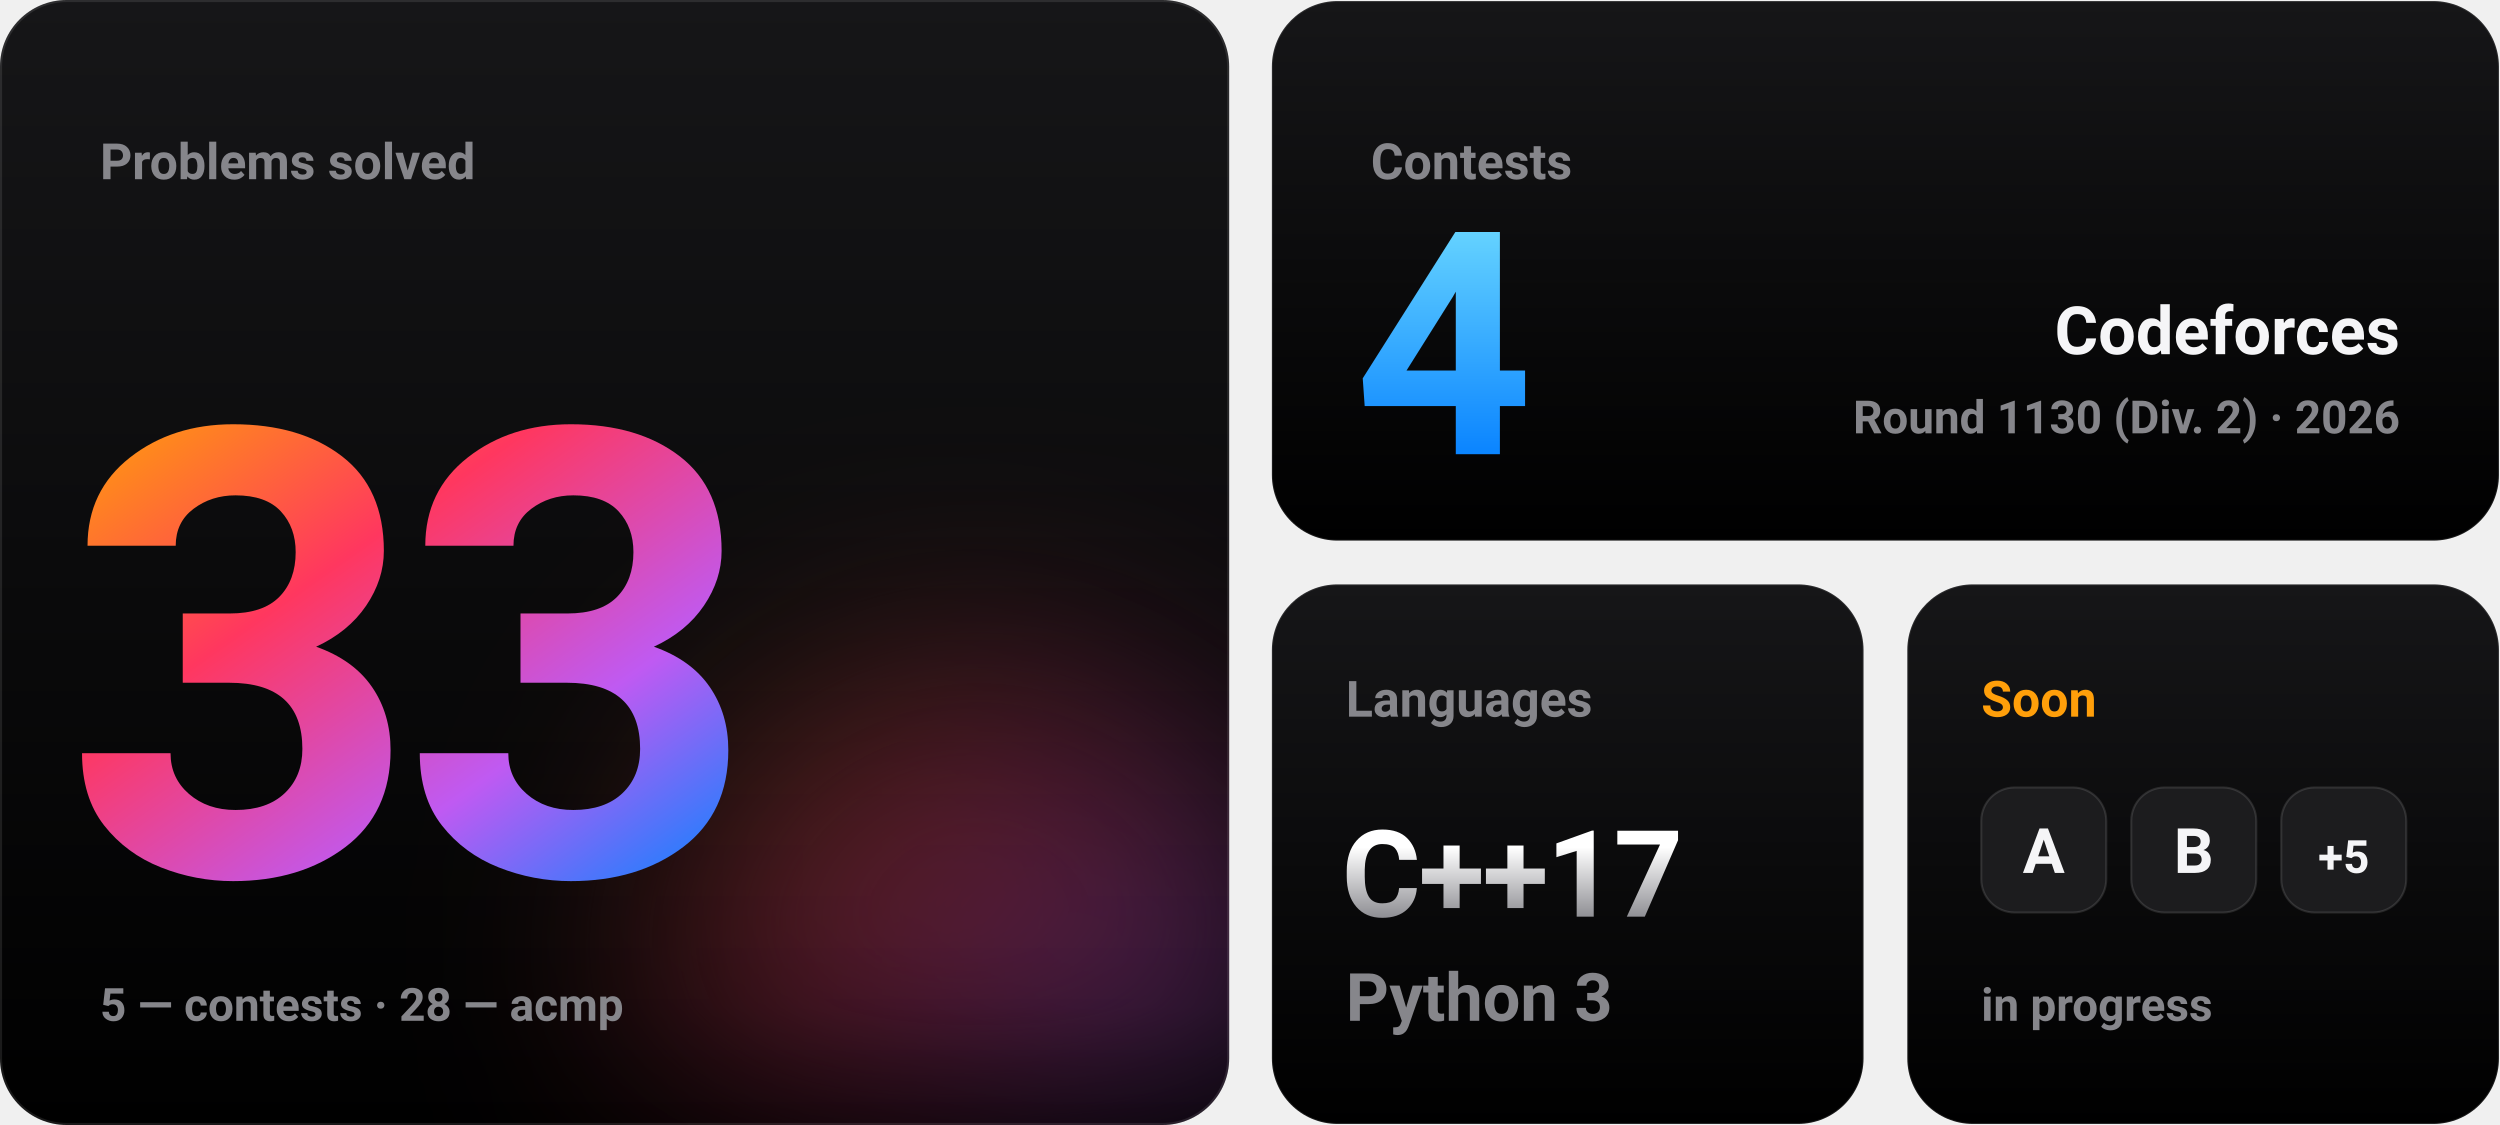
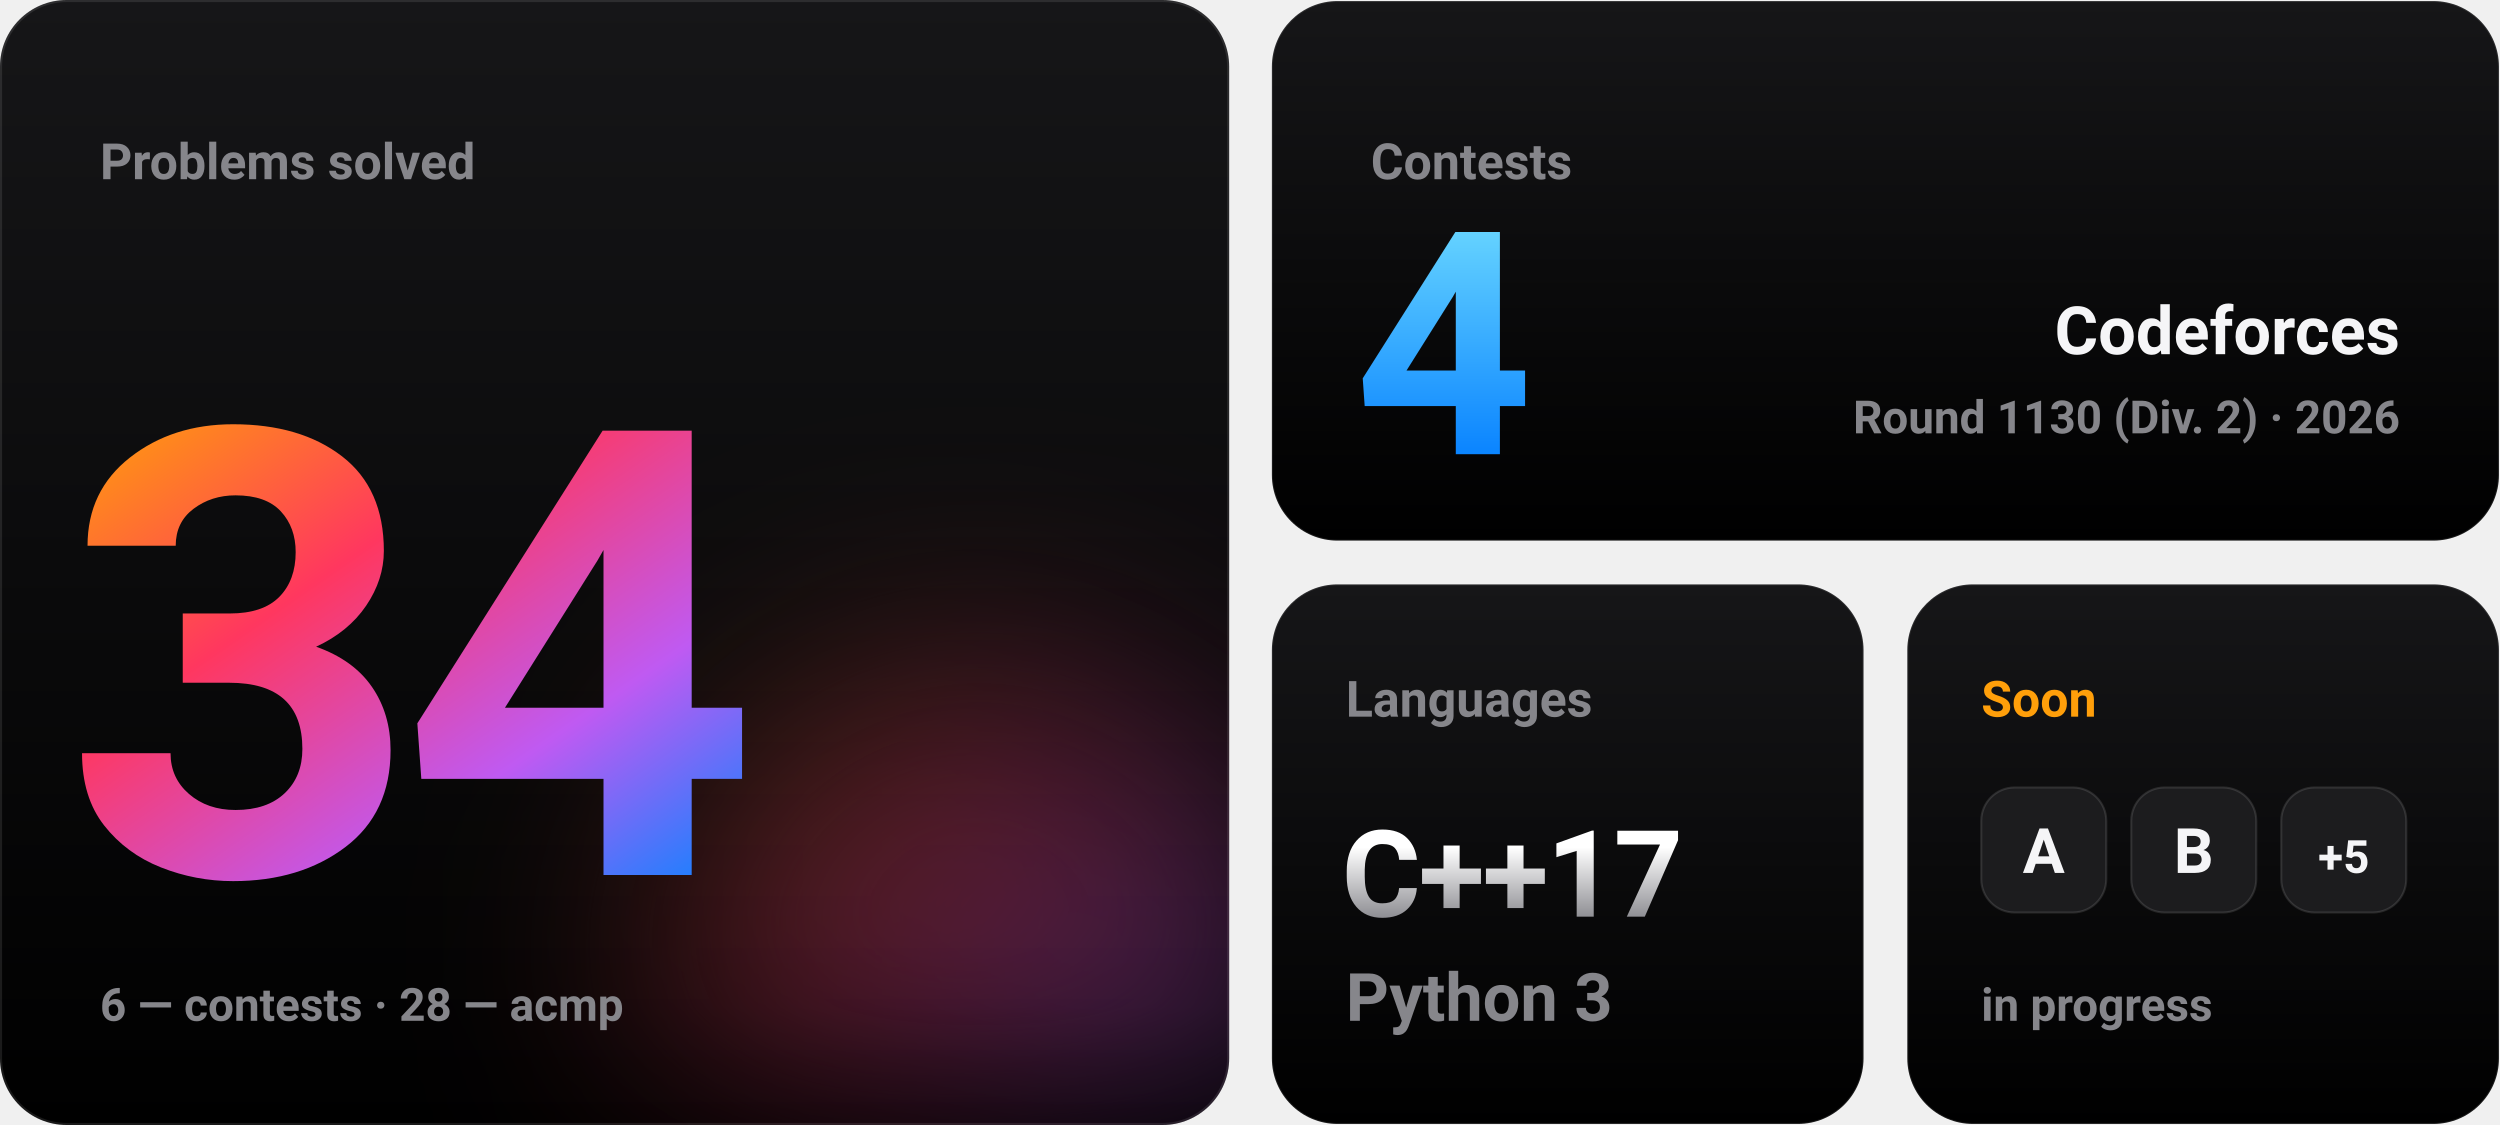
- <svg xmlns="http://www.w3.org/2000/svg" width="1200" height="540" viewBox="0 0 1200 540" role="img" aria-label="Problems solved: 33 (5 from contests, 28 from acmp). Contests: 4. Soon: A, B, C, D, E, F, G.">
+ <svg xmlns="http://www.w3.org/2000/svg" width="1200" height="540" viewBox="0 0 1200 540" role="img" aria-label="Problems solved: 34 (6 from contests, 28 from acmp). Contests: 4. Soon: A, B, C, D, E, F, G.">
  <defs>
    <linearGradient id="ai" x1="0" y1="0" x2="1" y2="1">
      <stop offset="0" stop-color="#ff9f0a" />
      <stop offset="0.35" stop-color="#ff375f" />
      <stop offset="0.7" stop-color="#bf5af2" />
      <stop offset="1" stop-color="#0a84ff" />
    </linearGradient>
    <linearGradient id="blue" x1="0" y1="0" x2="0" y2="1">
      <stop offset="0" stop-color="#64d2ff" />
      <stop offset="1" stop-color="#0a84ff" />
    </linearGradient>
    <linearGradient id="titanium" x1="0" y1="0" x2="0" y2="1">
      <stop offset="0.2" stop-color="#ffffff" />
      <stop offset="1" stop-color="#8e8e93" />
    </linearGradient>
    <linearGradient id="tile" x1="0" y1="0" x2="0" y2="1">
      <stop offset="0" stop-color="#161618" />
      <stop offset="1" stop-color="#000000" />
    </linearGradient>
    <filter id="blur" x="-100%" y="-100%" width="300%" height="300%">
      <feGaussianBlur stdDeviation="60" />
    </filter>
    <clipPath id="t1">
      <rect width="590" height="540" rx="32" />
    </clipPath>
  </defs>
  <g font-family="-apple-system, BlinkMacSystemFont, 'SF Pro Display', 'Segoe UI', Roboto, Helvetica, Arial, sans-serif">
    <g font-weight="600">
      <g clip-path="url(#t1)">
        <rect width="590" height="540" fill="url(#tile)" />
        <circle cx="470" cy="470" r="150" fill="url(#ai)" opacity="0.35" filter="url(#blur)">
          <animate attributeName="r" values="120;220;120" dur="5s" repeatCount="indefinite" calcMode="spline" keyTimes="0;0.5;1" keySplines="0.45 0 0.55 1;0.45 0 0.55 1" />
        </circle>
      </g>
      <rect x="0.5" y="0.5" width="589" height="539" rx="31.5" fill="none" stroke="#ffffff" stroke-opacity="0.1" />
      <text x="48" y="86" font-size="24" fill="#86868b">Problems solved</text>
      <g font-size="300" font-weight="700" letter-spacing="-10" fill="url(#ai)">
-         <text x="30" y="420" opacity="0">30<animate attributeName="opacity" values="0;1;0" keyTimes="0;0.000;0.250" calcMode="discrete" dur="0.8s" fill="freeze" />
+         <text x="30" y="420" opacity="0">31<animate attributeName="opacity" values="0;1;0" keyTimes="0;0.000;0.250" calcMode="discrete" dur="0.8s" fill="freeze" />
        </text>
-         <text x="30" y="420" opacity="0">31<animate attributeName="opacity" values="0;1;0" keyTimes="0;0.250;0.500" calcMode="discrete" dur="0.8s" fill="freeze" />
+         <text x="30" y="420" opacity="0">32<animate attributeName="opacity" values="0;1;0" keyTimes="0;0.250;0.500" calcMode="discrete" dur="0.8s" fill="freeze" />
        </text>
-         <text x="30" y="420" opacity="0">32<animate attributeName="opacity" values="0;1;0" keyTimes="0;0.500;0.750" calcMode="discrete" dur="0.8s" fill="freeze" />
+         <text x="30" y="420" opacity="0">33<animate attributeName="opacity" values="0;1;0" keyTimes="0;0.500;0.750" calcMode="discrete" dur="0.8s" fill="freeze" />
        </text>
-         <text x="30" y="420">33<animate attributeName="opacity" values="0;1" keyTimes="0;0.750" calcMode="discrete" dur="0.8s" fill="freeze" />
+         <text x="30" y="420">34<animate attributeName="opacity" values="0;1" keyTimes="0;0.750" calcMode="discrete" dur="0.8s" fill="freeze" />
        </text>
      </g>
-       <text x="48" y="490" font-size="22" fill="#86868b">5 — contests  ·  28 — acmp</text>
+       <text x="48" y="490" font-size="22" fill="#86868b">6 — contests  ·  28 — acmp</text>
      <rect x="610.5" y="0.5" width="589" height="259" rx="31.5" fill="url(#tile)" stroke="#ffffff" stroke-opacity="0.1" />
      <text x="658" y="86" font-size="24" fill="#86868b">Contests</text>
      <text x="650" y="218" font-size="150" font-weight="700" letter-spacing="-4" fill="url(#blue)">4</text>
      <text x="1152" y="170" font-size="32" font-weight="700" fill="#f5f5f7" text-anchor="end">Codeforces</text>
      <text x="1152" y="208" font-size="22" fill="#86868b" text-anchor="end">Round 1130 (Div. 2) · 2026</text>
      <rect x="610.5" y="280.5" width="284" height="259" rx="31.5" fill="url(#tile)" stroke="#ffffff" stroke-opacity="0.1" />
      <text x="646" y="344" font-size="24" fill="#86868b">Languages</text>
      <text x="644" y="440" font-size="58" font-weight="700" letter-spacing="-1" fill="url(#titanium)">C++17</text>
      <text x="646" y="490" font-size="32" fill="#86868b">Python 3</text>
      <rect x="915.5" y="280.5" width="284" height="259" rx="31.5" fill="url(#tile)" stroke="#ffffff" stroke-opacity="0.1" />
      <text x="951" y="344" font-size="24" fill="#ff9f0a">Soon</text>
      <rect x="951" y="378" width="60" height="60" rx="16" fill="#1c1c1e" stroke="#ffffff" stroke-opacity="0.12" />
      <text x="981" y="419" font-size="30" font-weight="700" fill="#f5f5f7" text-anchor="middle">A</text>
      <rect x="1023" y="378" width="60" height="60" rx="16" fill="#1c1c1e" stroke="#ffffff" stroke-opacity="0.12" />
      <text x="1053" y="419" font-size="30" font-weight="700" fill="#f5f5f7" text-anchor="middle">B</text>
      <rect x="1095" y="378" width="60" height="60" rx="16" fill="#1c1c1e" stroke="#ffffff" stroke-opacity="0.12" />
      <text x="1125" y="419" font-size="22" font-weight="700" fill="#f5f5f7" text-anchor="middle">+5</text>
      <text x="951" y="490" font-size="22" fill="#86868b">in progress</text>
    </g>
  </g>
</svg>
